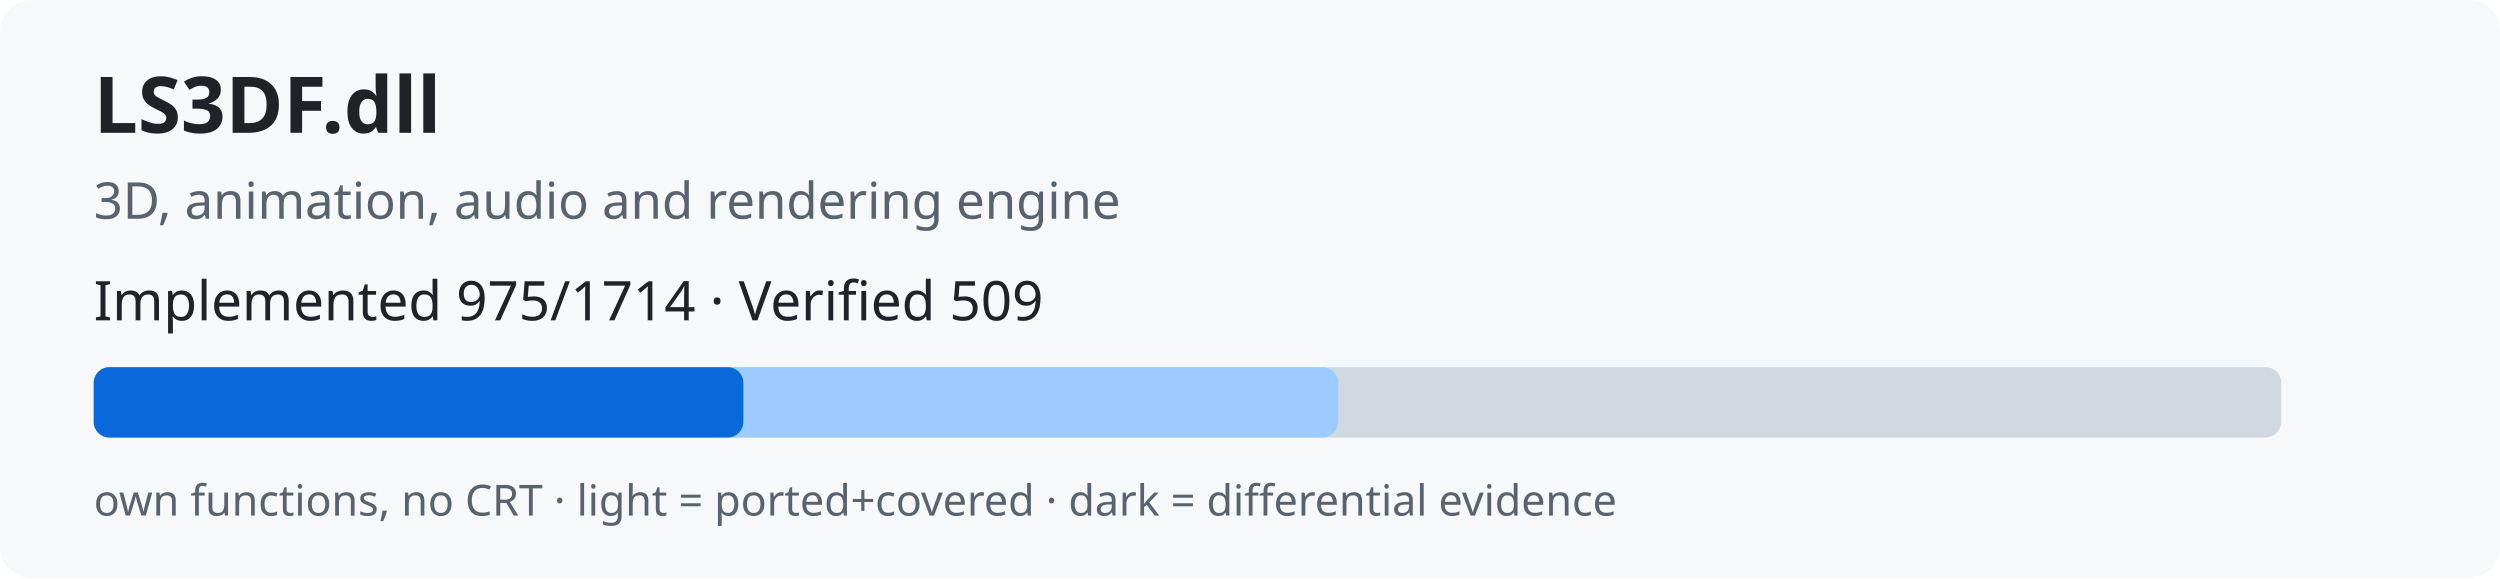
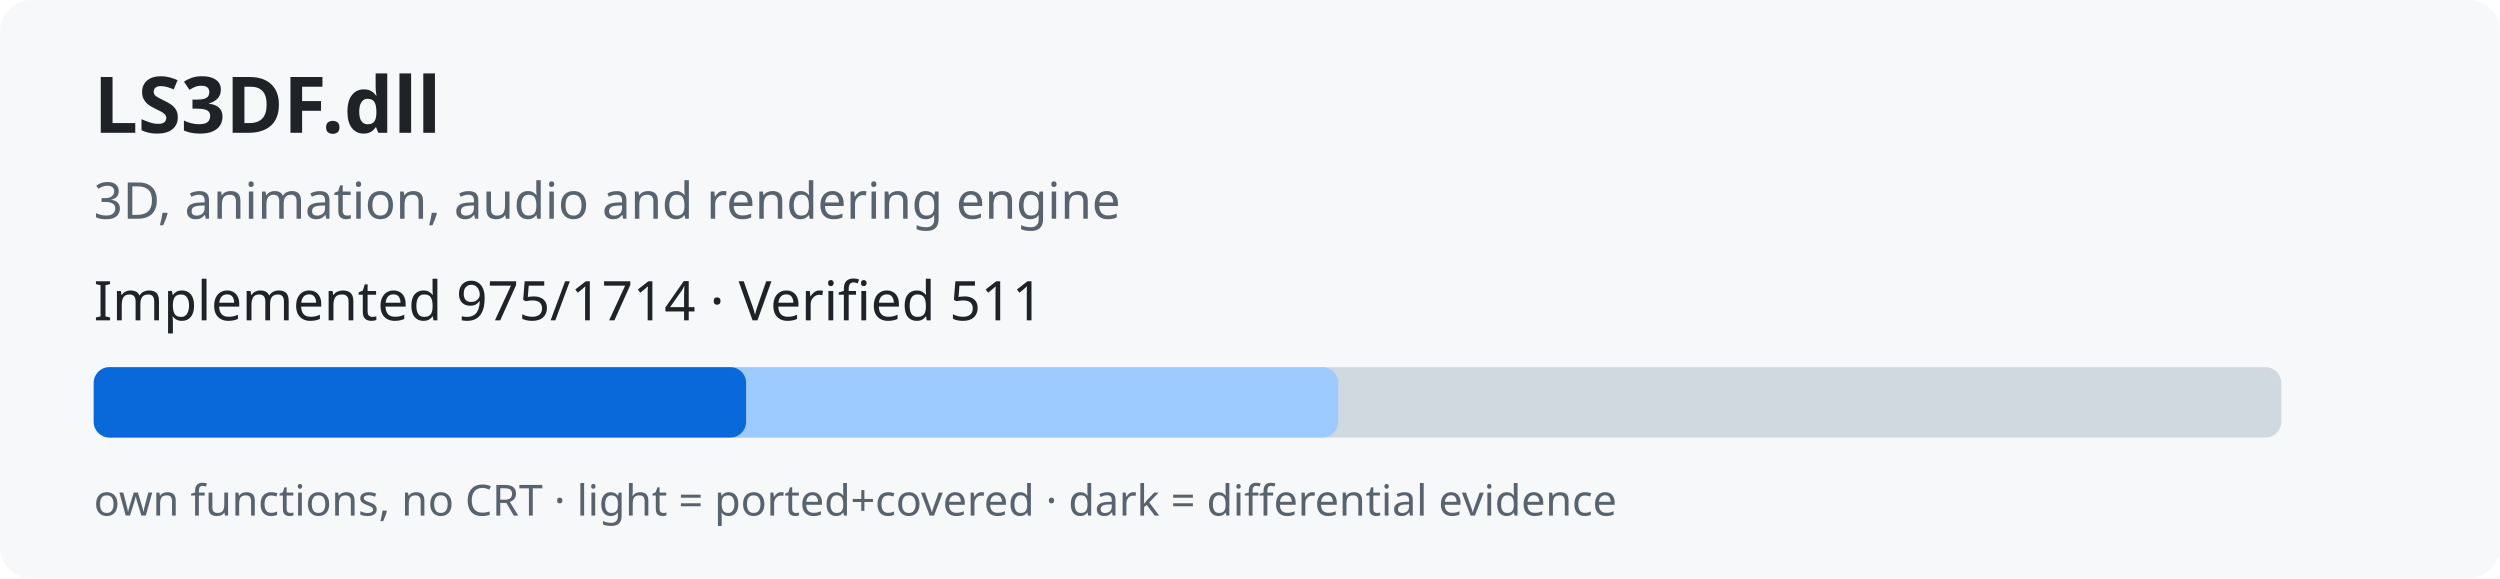
<svg xmlns="http://www.w3.org/2000/svg" width="640" height="148" role="img">
  <rect width="640" height="148" rx="8" fill="#f6f8fa" />
  <text x="24" y="34" font-family="sans-serif" font-size="20" font-weight="bold" fill="#1f2328">LS3DF.dll</text>
  <text x="24" y="56" font-family="sans-serif" font-size="13" fill="#59636e">3D, animation, audio and rendering engine</text>
-   <text x="24" y="82" font-family="sans-serif" font-size="14" fill="#1f2328">Implemented 975/1714 · Verified 509</text>
+   <text x="24" y="82" font-family="sans-serif" font-size="14" fill="#1f2328">Implemented 975/1714 · Verified 511</text>
  <rect x="24" y="94" width="560" height="18" rx="4" fill="#d1d9e0" />
  <rect x="24" y="94" width="318.6" height="18" rx="4" fill="#9ecbff" />
-   <rect x="24" y="94" width="166.3" height="18" rx="4" fill="#0969da" />
+   <rect x="24" y="94" width="167.0" height="18" rx="4" fill="#0969da" />
  <text x="24" y="132" font-family="sans-serif" font-size="11" fill="#59636e">own functions, no CRT · light = ported+covered · dark = differential evidence</text>
</svg>
